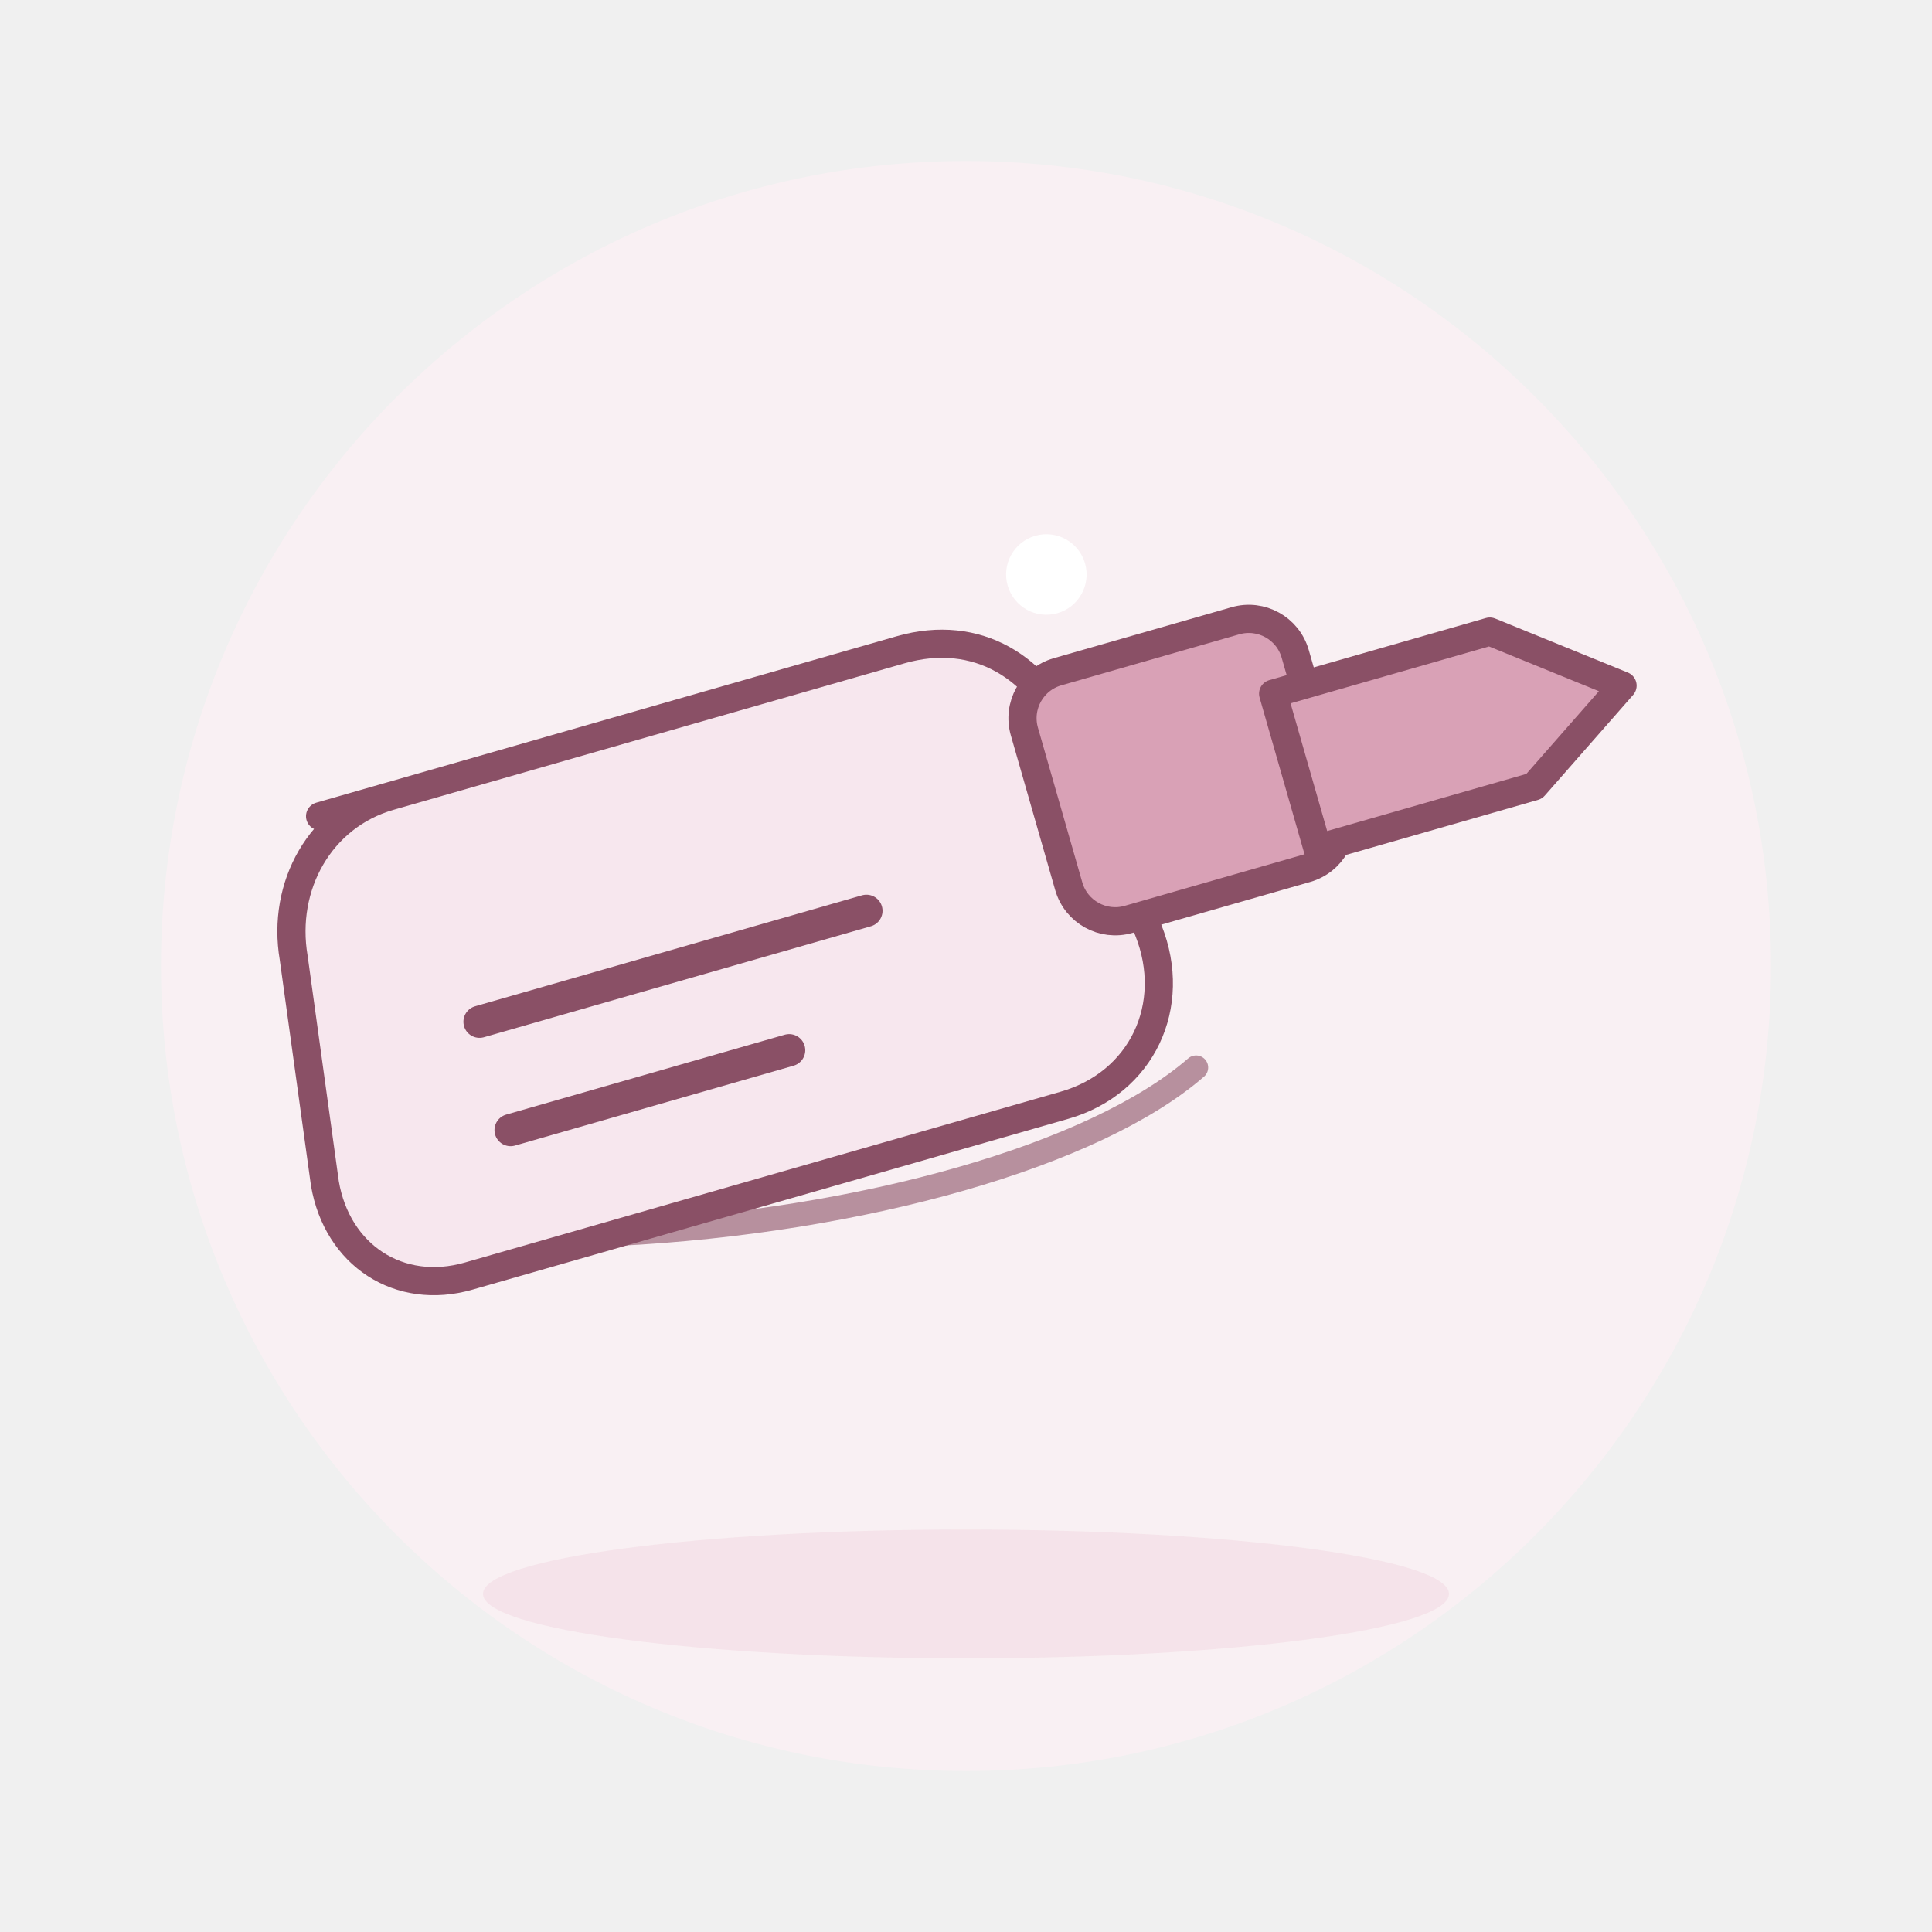
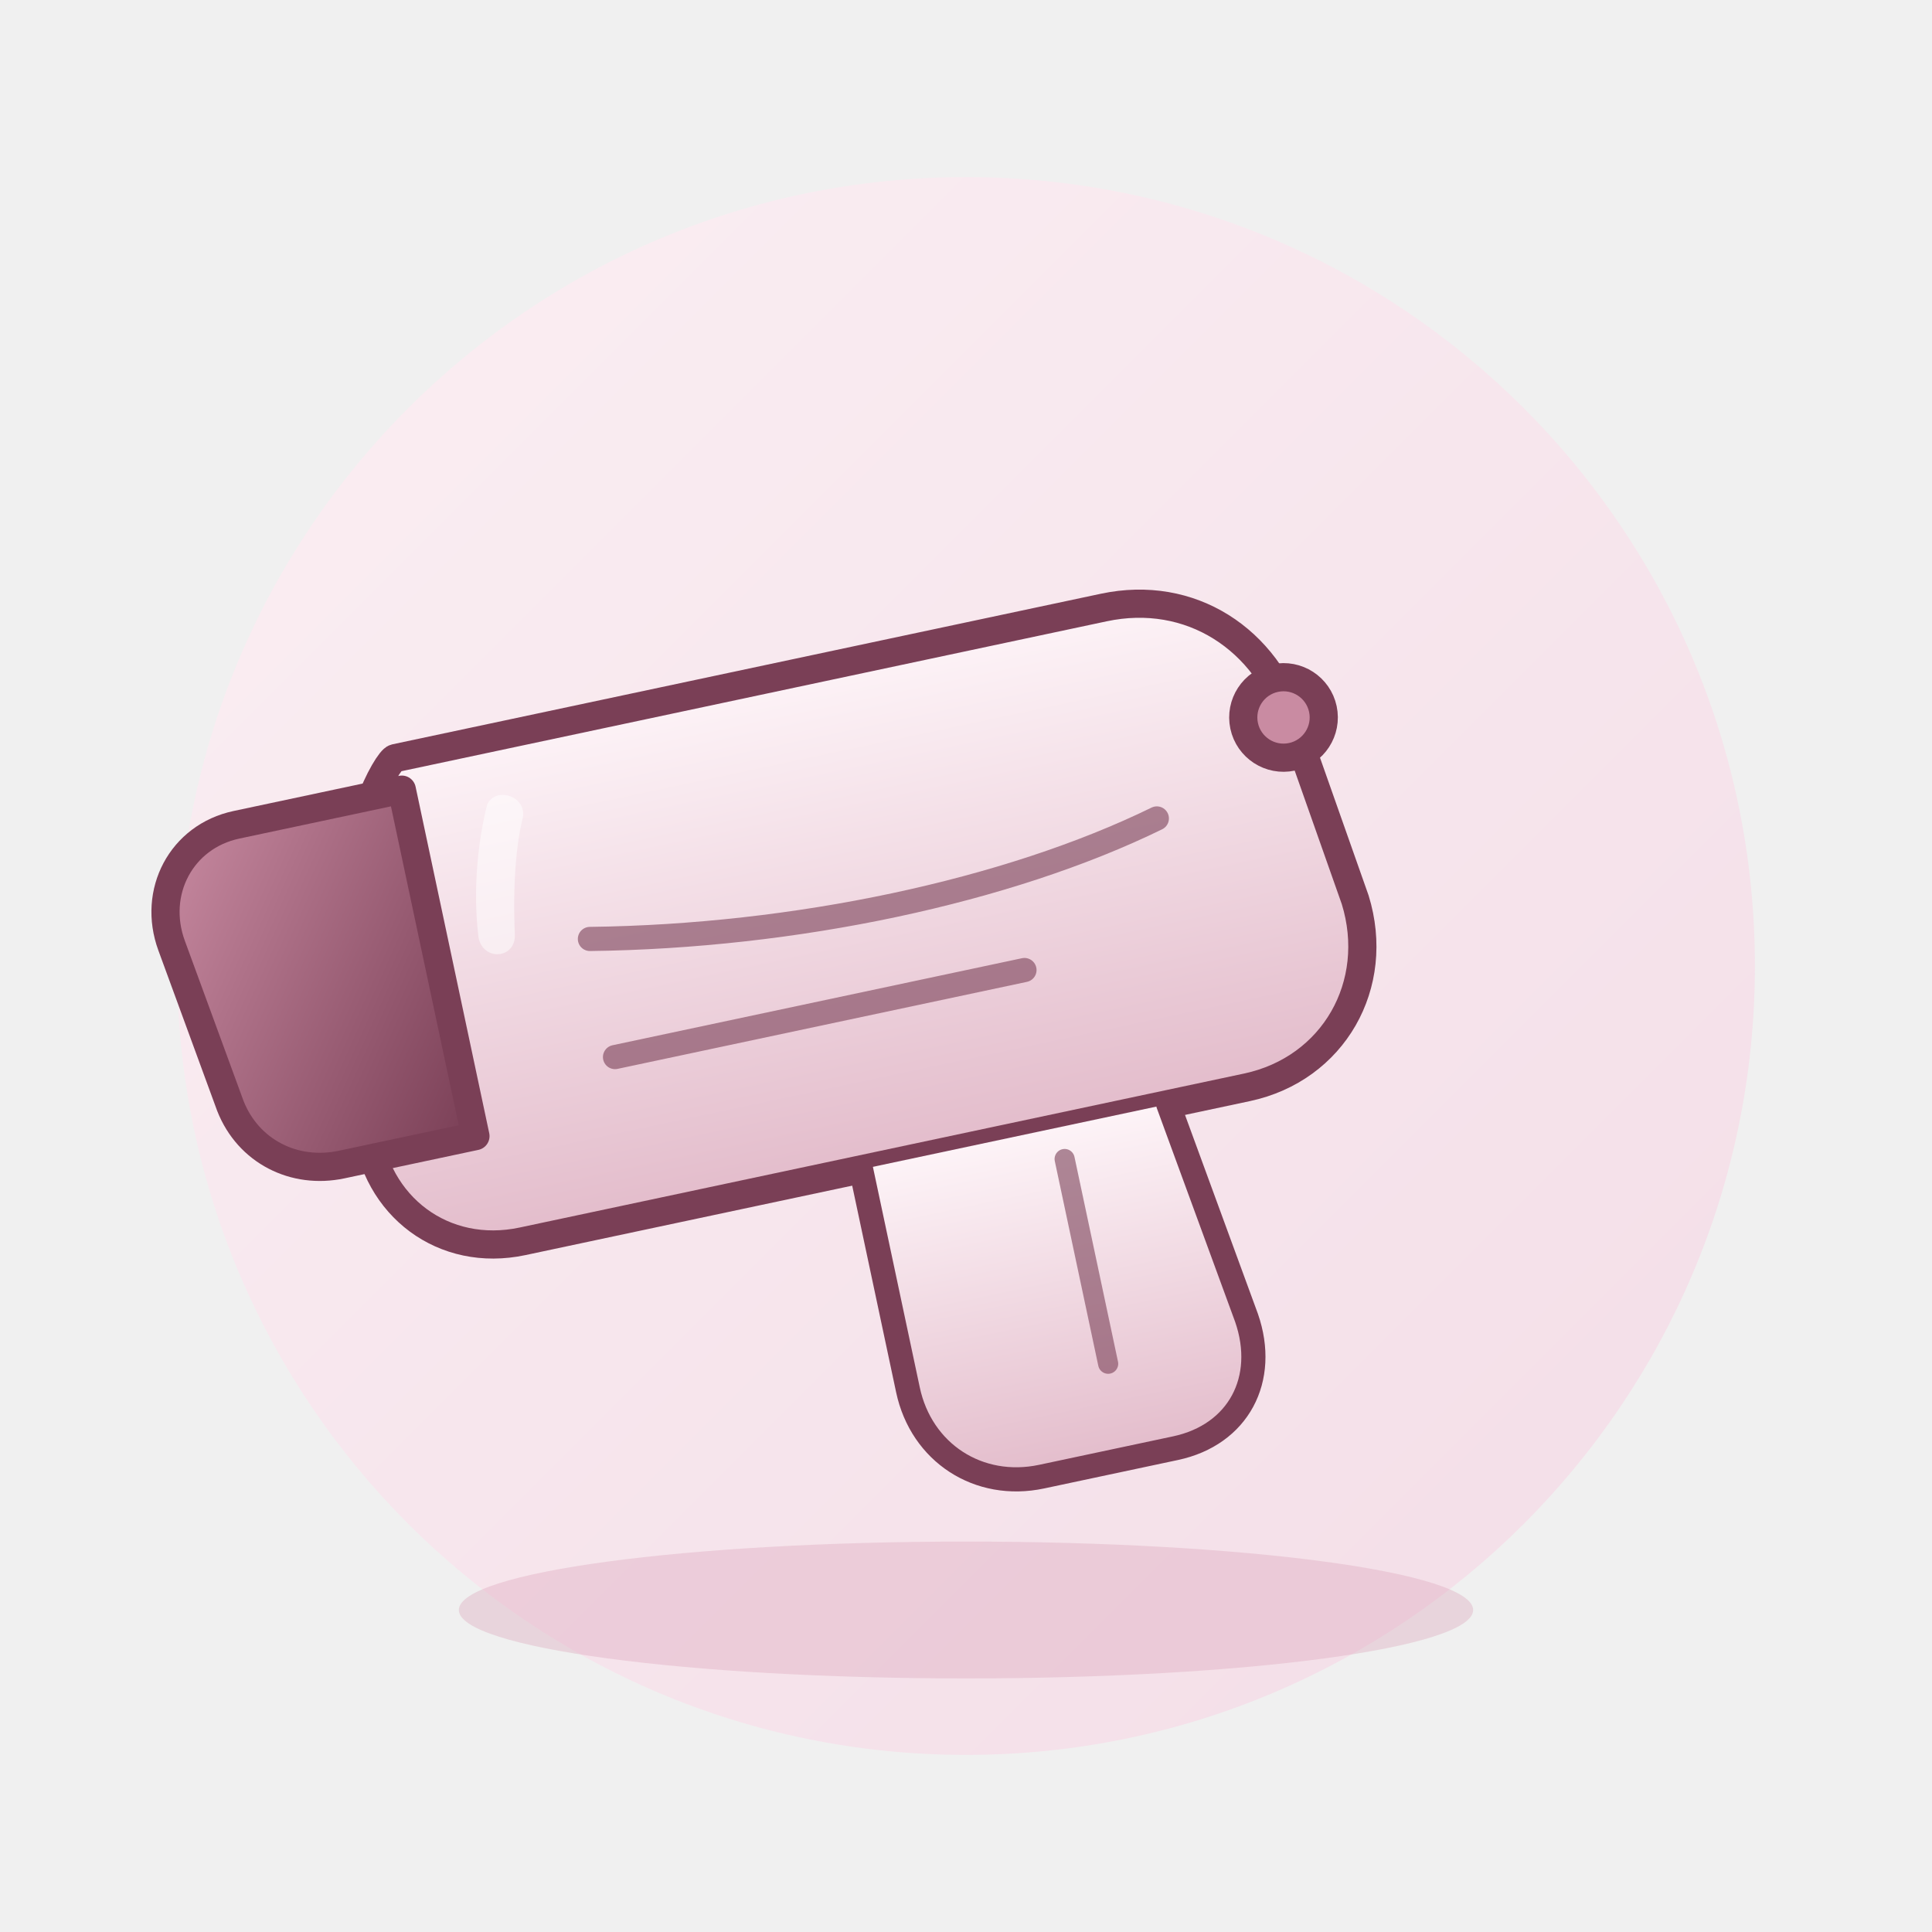
<svg xmlns="http://www.w3.org/2000/svg" viewBox="0 0 480 480">
-   <circle cx="240" cy="240" r="200" fill="#F9F0F3" />
-   <ellipse cx="240" cy="396" rx="120" ry="16" fill="#F2D9E2" opacity="0.55" />
-   <g stroke="#8A5066" stroke-width="7" stroke-linecap="round" stroke-linejoin="round">
-     <g transform="rotate(-16 240 240)">
-       <path d="M96 160 h150 c20 0 32 14 34 32 l6 52 c2 20-12 36-32 36 H100 c-18 0-30-14-28-32 l8-56 c2-18 16-32 34-32 Z" fill="#F7E7EE" />
-       <rect x="270" y="176" width="70" height="64" rx="12" fill="#D9A1B6" />
-       <path d="M332 196 h56 l28 22 -28 18 h-56 Z" fill="#D9A1B6" />
-       <path d="M120 220 h100 M120 248 h72" stroke-width="8" />
-       <circle cx="286" cy="152" r="10" fill="#FFFFFF" stroke="none" />
-       <path d="M138 280 c60 14 120 14 150 0" stroke-width="6" fill="none" opacity="0.6" />
-     </g>
+   <defs>
+     <linearGradient id="bg" x1="0" y1="0" x2="1" y2="1">
+       <stop offset="0" stop-color="#FBEFF3" />
+       <stop offset="1" stop-color="#F3DDE7" />
+     </linearGradient>
+     <linearGradient id="body" x1="0" y1="0" x2="0" y2="1">
+       <stop offset="0" stop-color="#FDF3F7" />
+       <stop offset="1" stop-color="#E3BCCB" />
+     </linearGradient>
+     <linearGradient id="dark" x1="0" y1="0" x2="1" y2="1">
+       <stop offset="0" stop-color="#C98BA2" />
+       <stop offset="1" stop-color="#7A3F56" />
+     </linearGradient>
+   </defs>
+   <circle cx="240" cy="240" r="196" fill="url(#bg)" />
+   <ellipse cx="240" cy="400" rx="126" ry="17" fill="#D9A1B6" opacity="0.35" />
+   <g stroke="#7A3F56" stroke-width="7" stroke-linecap="round" stroke-linejoin="round" transform="rotate(-12 240 240)">
+     <path d="M112 160 h180 c22 0 38 16 40 38 l6 46 c2 22-14 40-36 40 H118 c-20 0-34-16-32-36 l8-52 c2-20 16-36 18-36 Z" fill="url(#body)" />
+     <path d="M112 168 h-42 c-14 0-24 12-22 26 l6 42 c2 12 12 20 24 20 h34 Z" fill="url(#dark)" />
+     <path d="M204 284 v56 c0 16 12 28 28 28 h34 c16 0 26-12 24-28 l-8-56" fill="url(#body)" stroke-width="6" />
+     <path d="M254 292 v52" stroke-width="5" opacity="0.6" />
+     <circle cx="330" cy="196" r="10" fill="#C98BA2" />
+     <path d="M150 214 c50 10 104 10 144 0" stroke-width="6" fill="none" opacity="0.6" />
+     <path d="M150 244 h104" stroke-width="6" opacity="0.6" />
+     <path d="M132 176 c-4 8-8 20-9 32 0 6 8 7 9 1 2-12 5-22 8-28 2-5-5-9-8-5 Z" fill="#FFFFFF" opacity="0.5" stroke="none" />
  </g>
</svg>
